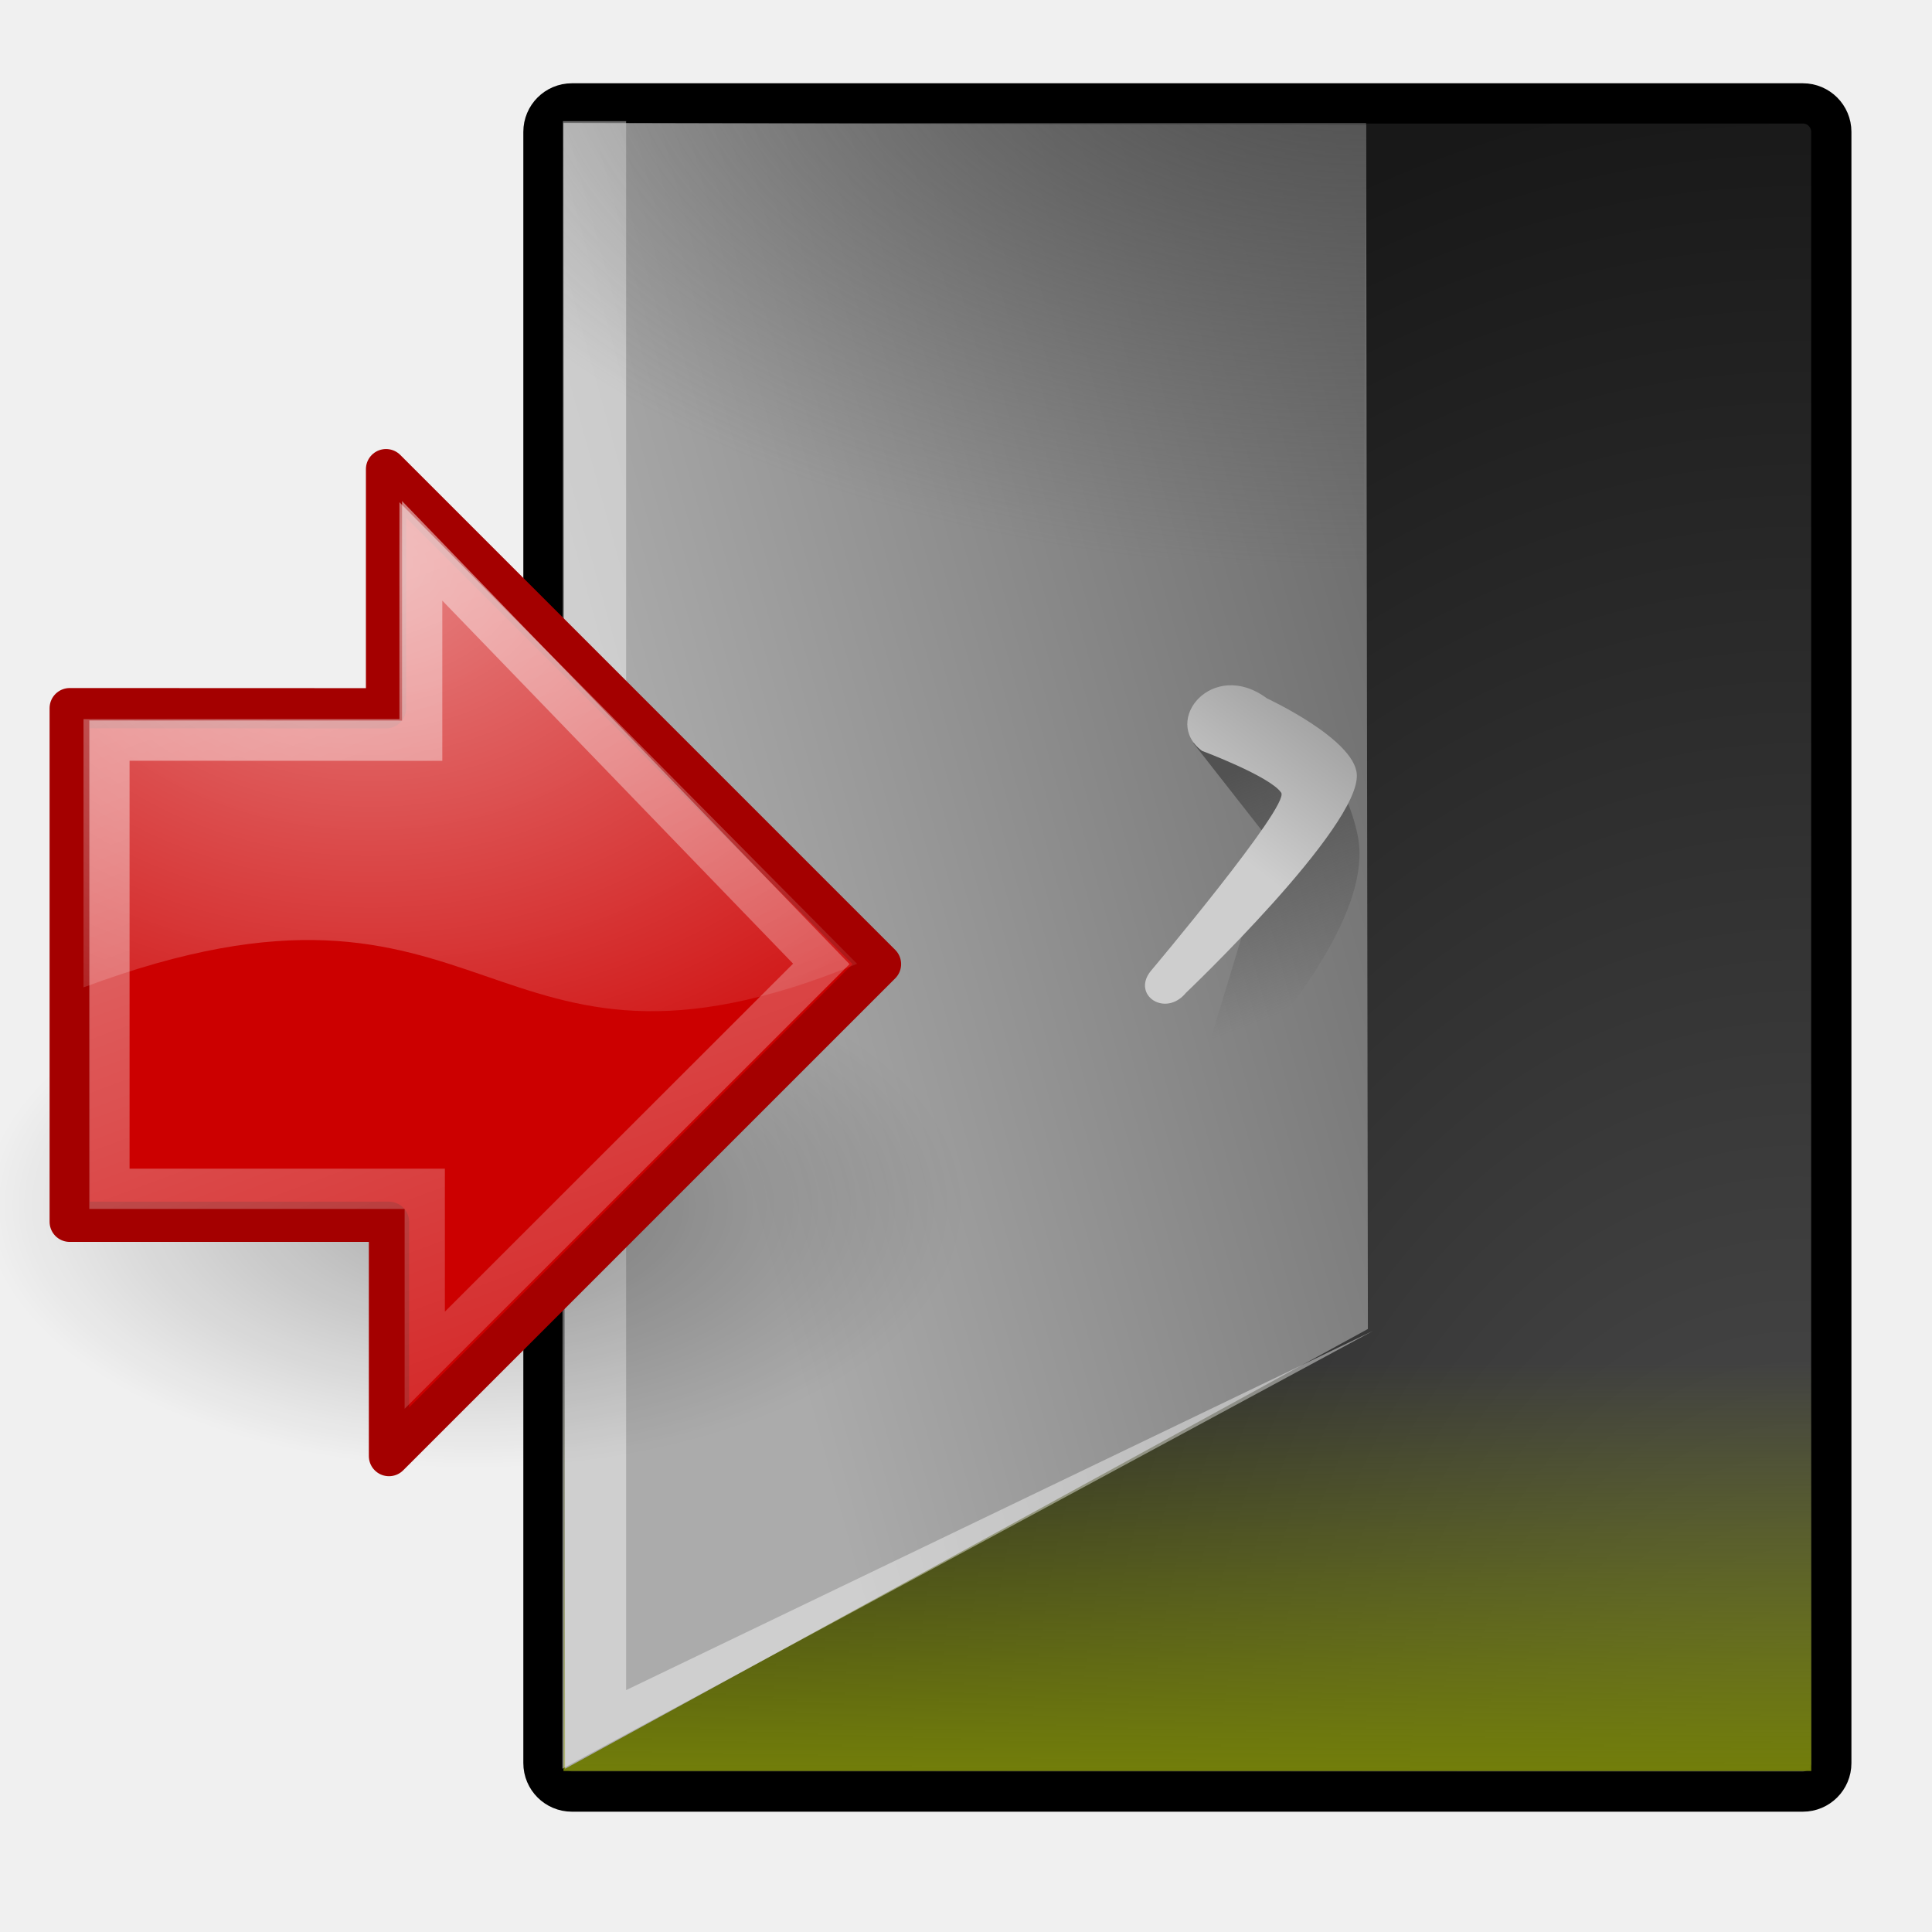
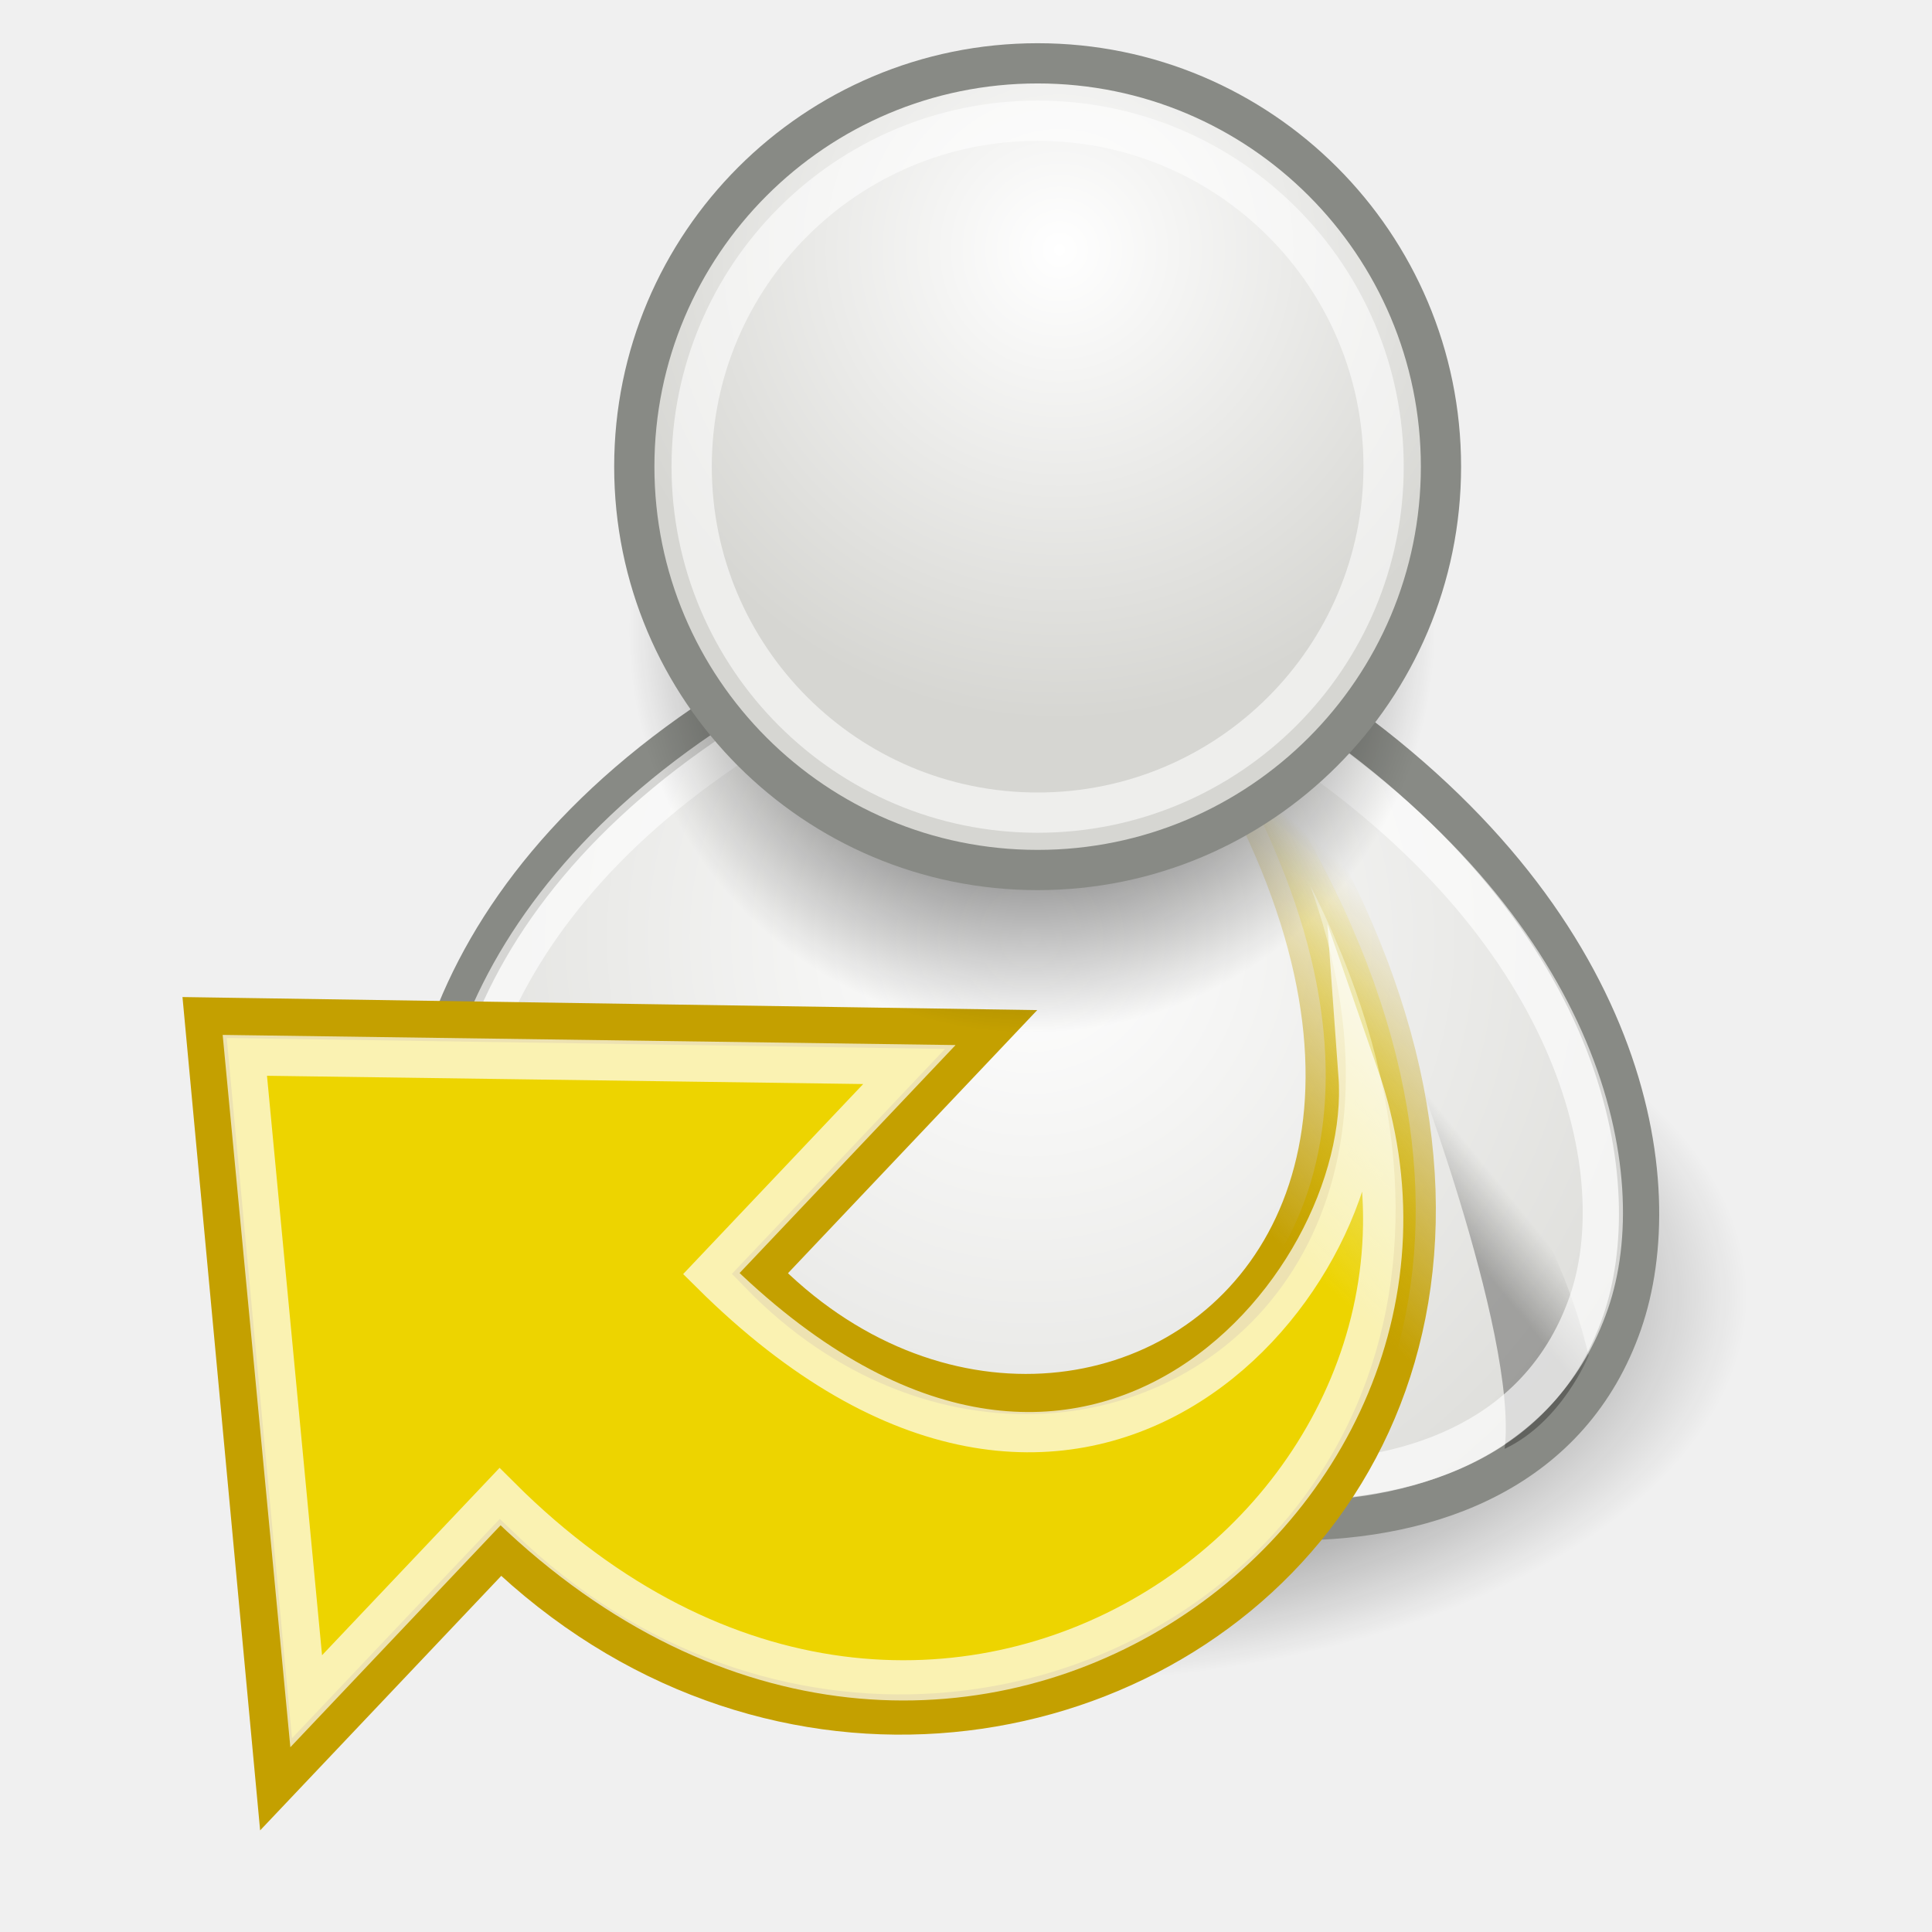
- <svg xmlns="http://www.w3.org/2000/svg" xmlns:xlink="http://www.w3.org/1999/xlink" width="48px" height="48px" id="svg11300">
+ <svg xmlns="http://www.w3.org/2000/svg" xmlns:xlink="http://www.w3.org/1999/xlink" width="48px" height="48px" id="svg2108">
  <defs id="defs3">
-     <linearGradient id="linearGradient9896">
-       <stop id="stop9898" offset="0" style="stop-color:#cecece;stop-opacity:1;" />
-       <stop id="stop9900" offset="1" style="stop-color:#9e9e9e;stop-opacity:1;" />
+     <linearGradient id="linearGradient2326">
+       <stop style="stop-color:#ffffff;stop-opacity:1;" offset="0" id="stop2328" />
+       <stop style="stop-color:#ffffff;stop-opacity:0;" offset="1" id="stop2330" />
    </linearGradient>
-     <linearGradient id="linearGradient9888">
-       <stop id="stop9890" offset="0" style="stop-color:#ffffff;stop-opacity:1;" />
-       <stop id="stop9892" offset="1" style="stop-color:#ffffff;stop-opacity:0;" />
+     <radialGradient xlink:href="#linearGradient2326" id="radialGradient2332" cx="15.094" cy="13.283" fx="15.094" fy="13.283" r="10.165" gradientTransform="matrix(2.496031,3.554182e-16,-3.27603e-16,2.300689,-72.23708,-19.27868)" gradientUnits="userSpaceOnUse" />
+     <linearGradient id="linearGradient2187">
+       <stop id="stop2189" offset="0" style="stop-color:#ffffff;stop-opacity:1;" />
+       <stop id="stop2191" offset="1" style="stop-color:#ffffff;stop-opacity:0;" />
    </linearGradient>
-     <linearGradient id="linearGradient9880">
-       <stop id="stop9882" offset="0" style="stop-color:#525252;stop-opacity:1;" />
-       <stop id="stop9884" offset="1" style="stop-color:#525252;stop-opacity:0;" />
+     <linearGradient xlink:href="#linearGradient2187" id="linearGradient1764" gradientUnits="userSpaceOnUse" gradientTransform="matrix(4.364552e-17,-1.171926,-1.171926,-4.364552e-17,-0.938664,52.64879)" x1="17.061" y1="11.395" x2="12.624" y2="12.584" />
+     <linearGradient id="linearGradient2316">
+       <stop style="stop-color:#c4a000;stop-opacity:1;" offset="0" id="stop2318" />
+       <stop style="stop-color:#c4a000;stop-opacity:0;" offset="1" id="stop2320" />
    </linearGradient>
-     <linearGradient id="linearGradient9868">
-       <stop style="stop-color:#4e4e4e;stop-opacity:1;" offset="0" id="stop9870" />
-       <stop style="stop-color:#616161;stop-opacity:0;" offset="1" id="stop9872" />
+     <linearGradient xlink:href="#linearGradient2316" id="linearGradient2322" x1="26.5" y1="34.25" x2="26.25" y2="43.572" gradientUnits="userSpaceOnUse" gradientTransform="translate(-47.11306,-1.452324)" />
+     <linearGradient id="linearGradient2308">
+       <stop style="stop-color:#edd400;stop-opacity:1;" offset="0" id="stop2310" />
+       <stop style="stop-color:#edd400;stop-opacity:0;" offset="1" id="stop2312" />
    </linearGradient>
-     <linearGradient id="linearGradient9854">
-       <stop id="stop9856" offset="0" style="stop-color:#4e4e4e;stop-opacity:1;" />
-       <stop id="stop9858" offset="1" style="stop-color:#ababab;stop-opacity:1;" />
+     <linearGradient xlink:href="#linearGradient2308" id="linearGradient2314" x1="26.5" y1="34.25" x2="26.25" y2="43.572" gradientUnits="userSpaceOnUse" gradientTransform="translate(-47.11306,-1.452324)" />
+     <linearGradient xlink:href="#linearGradient2102" id="linearGradient2120" gradientUnits="userSpaceOnUse" gradientTransform="matrix(1,0,0,1.159815,18.5,-2.815047)" x1="14" y1="21.062" x2="14.5" y2="33.431" />
+     <linearGradient xlink:href="#linearGradient2102" id="linearGradient2116" gradientUnits="userSpaceOnUse" gradientTransform="matrix(1,0,0,1.171895,2.5,-3.141166)" x1="14" y1="21.062" x2="13.5" y2="33.427" />
+     <linearGradient id="linearGradient2102">
+       <stop style="stop-color:#000000;stop-opacity:1;" offset="0" id="stop2104" />
+       <stop style="stop-color:#000000;stop-opacity:0;" offset="1" id="stop2106" />
    </linearGradient>
-     <linearGradient id="linearGradient9842">
-       <stop id="stop9844" offset="0" style="stop-color:#727e0a;stop-opacity:1;" />
-       <stop id="stop9846" offset="1" style="stop-color:#727e0a;stop-opacity:0;" />
+     <linearGradient xlink:href="#linearGradient2102" id="linearGradient2112" gradientUnits="userSpaceOnUse" x1="14" y1="21.062" x2="14" y2="34.306" gradientTransform="matrix(1,0,0,1.404523,10.5,-7.966331)" />
+     <linearGradient id="linearGradient3068">
+       <stop style="stop-color:#cccccc;stop-opacity:1;" offset="0" id="stop3070" />
+       <stop id="stop3076" offset="0.346" style="stop-color:#ffffff;stop-opacity:1;" />
+       <stop style="stop-color:#ffffff;stop-opacity:1;" offset="0.725" id="stop3078" />
+       <stop style="stop-color:#cecece;stop-opacity:1;" offset="1" id="stop3072" />
    </linearGradient>
-     <linearGradient id="linearGradient9830">
-       <stop id="stop9832" offset="0" style="stop-color:#505050;stop-opacity:1;" />
-       <stop id="stop9834" offset="1" style="stop-color:#181818;stop-opacity:1;" />
+     <linearGradient xlink:href="#linearGradient3068" id="linearGradient2132" x1="9.789" y1="29.629" x2="38.391" y2="29.629" gradientUnits="userSpaceOnUse" gradientTransform="matrix(1.048897,0,0,1,-1.267931,1.836639e-16)" />
+     <linearGradient id="linearGradient4562">
+       <stop style="stop-color:#ffffff;stop-opacity:1;" offset="0" id="stop4564" />
+       <stop style="stop-color:#d6d6d2;stop-opacity:1;" offset="1" id="stop4566" />
    </linearGradient>
-     <linearGradient id="linearGradient8662">
-       <stop style="stop-color:#000000;stop-opacity:1;" offset="0" id="stop8664" />
-       <stop style="stop-color:#000000;stop-opacity:0;" offset="1" id="stop8666" />
+     <linearGradient id="linearGradient4356">
+       <stop style="stop-color:#000000;stop-opacity:1;" offset="0" id="stop4358" />
+       <stop style="stop-color:#000000;stop-opacity:0;" offset="1" id="stop4360" />
    </linearGradient>
-     <linearGradient id="linearGradient8650">
-       <stop style="stop-color:#ffffff;stop-opacity:1;" offset="0" id="stop8652" />
-       <stop style="stop-color:#ffffff;stop-opacity:0;" offset="1" id="stop8654" />
+     <linearGradient id="linearGradient4344">
+       <stop style="stop-color:#727e0a;stop-opacity:1;" offset="0" id="stop4346" />
+       <stop style="stop-color:#5b6508;stop-opacity:1;" offset="1" id="stop4348" />
    </linearGradient>
-     <radialGradient xlink:href="#linearGradient8650" id="radialGradient8656" cx="19.701" cy="2.897" fx="19.701" fy="2.897" r="17.171" gradientTransform="matrix(1.253442,-2.296195e-16,1.747460e-16,0.9539,-15.47908,11.27663)" gradientUnits="userSpaceOnUse" />
-     <radialGradient r="15.645" fy="36.421" fx="24.837" cy="36.421" cx="24.837" gradientTransform="matrix(1,0,0,0.536723,1.673575e-15,16.87306)" gradientUnits="userSpaceOnUse" id="radialGradient9826" xlink:href="#linearGradient8662" />
-     <radialGradient gradientUnits="userSpaceOnUse" gradientTransform="matrix(2.017991,4.461116e-16,-5.888254e-16,2.64016,-144.5498,-62.03367)" r="16.322" fy="40.545" fx="93.78" cy="40.545" cx="93.78" id="radialGradient9836" xlink:href="#linearGradient9830" />
-     <linearGradient gradientTransform="matrix(1.025512,0,0,0.648342,-0.865496,15.63026)" gradientUnits="userSpaceOnUse" y2="28.113" x2="30.936" y1="43.757" x1="30.936" id="linearGradient9848" xlink:href="#linearGradient9842" />
-     <linearGradient gradientUnits="userSpaceOnUse" y2="27.759" x2="18.031" y1="19.804" x1="46.846" id="linearGradient9864" xlink:href="#linearGradient9854" />
-     <radialGradient gradientUnits="userSpaceOnUse" gradientTransform="matrix(2.565823,5.084556e-18,-2.416266e-14,1.403262,-37.78323,-9.483303)" r="9.723" fy="7.14" fx="27.884" cy="7.14" cx="27.884" id="radialGradient9876" xlink:href="#linearGradient9868" />
-     <linearGradient gradientTransform="translate(-1.11612,0)" gradientUnits="userSpaceOnUse" y2="24.765" x2="34.007" y1="19.108" x1="31.853" id="linearGradient9886" xlink:href="#linearGradient9880" />
-     <linearGradient gradientUnits="userSpaceOnUse" y2="43.45" x2="19.756" y1="13.663" x1="8.76" id="linearGradient9894" xlink:href="#linearGradient9888" />
-     <linearGradient gradientUnits="userSpaceOnUse" y2="18.064" x2="33.711" y1="21.511" x1="31.079" id="linearGradient9902" xlink:href="#linearGradient9896" />
+     <linearGradient id="linearGradient4338">
+       <stop id="stop4340" offset="0" style="stop-color:#e9b15e;stop-opacity:1;" />
+       <stop id="stop4342" offset="1" style="stop-color:#966416;stop-opacity:1;" />
+     </linearGradient>
+     <linearGradient id="linearGradient4163">
+       <stop style="stop-color:#3b74bc;stop-opacity:1;" offset="0" id="stop4165" />
+       <stop style="stop-color:#2d5990;stop-opacity:1;" offset="1" id="stop4167" />
+     </linearGradient>
+     <linearGradient id="linearGradient3824">
+       <stop style="stop-color:#ffffff;stop-opacity:1;" offset="0" id="stop3826" />
+       <stop style="stop-color:#c9c9c9;stop-opacity:1;" offset="1" id="stop3828" />
+     </linearGradient>
+     <linearGradient id="linearGradient3816">
+       <stop style="stop-color:#000000;stop-opacity:1;" offset="0" id="stop3818" />
+       <stop style="stop-color:#000000;stop-opacity:0;" offset="1" id="stop3820" />
+     </linearGradient>
+     <linearGradient id="linearGradient3800">
+       <stop style="stop-color:#f4d9b1;stop-opacity:1;" offset="0" id="stop3802" />
+       <stop style="stop-color:#df9725;stop-opacity:1;" offset="1" id="stop3804" />
+     </linearGradient>
+     <radialGradient xlink:href="#linearGradient3800" id="radialGradient3806" cx="29.345" cy="17.064" fx="29.345" fy="17.064" r="9.162" gradientUnits="userSpaceOnUse" />
+     <radialGradient xlink:href="#linearGradient3816" id="radialGradient3822" cx="31.113" cy="19.009" fx="31.113" fy="19.009" r="8.662" gradientUnits="userSpaceOnUse" />
+     <linearGradient xlink:href="#linearGradient3824" id="linearGradient3830" x1="30.936" y1="29.553" x2="30.936" y2="35.803" gradientUnits="userSpaceOnUse" gradientTransform="matrix(1.33835,0,0,1.33835,-16.85969,-12.20659)" />
+     <linearGradient xlink:href="#linearGradient3824" id="linearGradient4175" gradientUnits="userSpaceOnUse" x1="30.936" y1="29.553" x2="30.936" y2="35.803" gradientTransform="translate(0.707108,0)" />
+     <radialGradient xlink:href="#linearGradient3816" id="radialGradient4179" gradientUnits="userSpaceOnUse" cx="31.113" cy="19.009" fx="31.113" fy="19.009" r="8.662" />
+     <linearGradient xlink:href="#linearGradient3824" id="linearGradient4326" gradientUnits="userSpaceOnUse" gradientTransform="translate(-12.41789,-7)" x1="30.936" y1="29.553" x2="30.936" y2="35.803" />
+     <radialGradient xlink:href="#linearGradient4338" id="radialGradient4328" gradientUnits="userSpaceOnUse" gradientTransform="matrix(0.787998,3.877637e-16,-3.877637e-16,0.787998,6.221198,3.617627)" cx="29.345" cy="17.064" fx="29.345" fy="17.064" r="9.162" />
+     <radialGradient xlink:href="#linearGradient3816" id="radialGradient4330" gradientUnits="userSpaceOnUse" cx="31.113" cy="19.009" fx="31.113" fy="19.009" r="8.662" />
+     <linearGradient xlink:href="#linearGradient3824" id="linearGradient4332" gradientUnits="userSpaceOnUse" x1="30.936" y1="29.553" x2="30.936" y2="35.803" gradientTransform="translate(-13.125,-7)" />
+     <radialGradient xlink:href="#linearGradient3816" id="radialGradient4336" gradientUnits="userSpaceOnUse" cx="31.113" cy="19.009" fx="31.113" fy="19.009" r="8.662" />
+     <radialGradient xlink:href="#linearGradient4344" id="radialGradient4350" cx="16.215" cy="19.836" fx="16.215" fy="19.836" r="13.565" gradientTransform="matrix(1,0,0,0.681917,0,8.233773)" gradientUnits="userSpaceOnUse" />
+     <linearGradient xlink:href="#linearGradient4356" id="linearGradient4362" x1="20.662" y1="35.818" x2="22.627" y2="36.218" gradientUnits="userSpaceOnUse" gradientTransform="matrix(1.137637,0.210073,-0.210073,1.137637,-3.646695,-13.73965)" />
+     <linearGradient xlink:href="#linearGradient4356" id="linearGradient4366" gradientUnits="userSpaceOnUse" x1="22.687" y1="36.39" x2="21.408" y2="35.74" gradientTransform="matrix(-1.131054,0.243029,0.243029,1.131054,53.98638,-14.74627)" />
+     <linearGradient xlink:href="#linearGradient4356" id="linearGradient4372" gradientUnits="userSpaceOnUse" gradientTransform="matrix(0.983375,0.181588,-0.181588,0.983375,-7.07212,-9.82492)" x1="20.662" y1="35.818" x2="22.627" y2="36.218" />
+     <linearGradient xlink:href="#linearGradient4356" id="linearGradient4374" gradientUnits="userSpaceOnUse" gradientTransform="matrix(-0.977685,0.210075,0.210075,0.977685,41.80576,-11.11866)" x1="22.687" y1="36.39" x2="21.408" y2="35.74" />
+     <linearGradient xlink:href="#linearGradient4356" id="linearGradient1366" gradientUnits="userSpaceOnUse" gradientTransform="matrix(-1.308485,0.281154,0.281154,1.308485,39.09106,-26.21225)" x1="22.687" y1="36.39" x2="21.408" y2="35.74" />
+     <linearGradient xlink:href="#linearGradient4356" id="linearGradient1369" gradientUnits="userSpaceOnUse" gradientTransform="matrix(0.983375,0.181588,-0.181588,0.983375,-7.07212,-9.82492)" x1="20.662" y1="35.818" x2="22.627" y2="36.218" />
+     <linearGradient xlink:href="#linearGradient3824" id="linearGradient1372" gradientUnits="userSpaceOnUse" gradientTransform="matrix(1.33835,0,0,1.33835,-33.47918,-20.70004)" x1="30.936" y1="29.553" x2="30.936" y2="35.803" />
+     <radialGradient xlink:href="#linearGradient4344" id="radialGradient1381" gradientUnits="userSpaceOnUse" gradientTransform="matrix(1,0,0,0.681917,0,8.233773)" cx="16.215" cy="19.836" fx="16.215" fy="19.836" r="13.565" />
+     <radialGradient xlink:href="#linearGradient4562" id="radialGradient4568" cx="24.754" cy="26.814" fx="24.754" fy="26.814" r="17.986" gradientTransform="matrix(1.170844,3.848202e-16,-2.887538e-8,1.181112,-3.374699,-8.378124)" gradientUnits="userSpaceOnUse" />
+     <radialGradient xlink:href="#linearGradient4562" id="radialGradient3816" gradientUnits="userSpaceOnUse" gradientTransform="matrix(0.558489,1.477485e-16,-1.377346e-8,0.563387,14.87134,4.364123)" cx="29.922" cy="17.728" fx="29.922" fy="17.728" r="17.986" />
  </defs>
-   <g id="layer1">
-     <rect ry="0.707" rx="0.707" y="2.569" x="13.502" height="41.942" width="31.996" id="rect9828" style="opacity:1;color:#000000;fill:url(#radialGradient9836);fill-opacity:1;fill-rule:evenodd;stroke:#000000;stroke-width:1;stroke-linecap:butt;stroke-linejoin:miter;marker:none;marker-start:none;marker-mid:none;marker-end:none;stroke-miterlimit:10;stroke-dasharray:none;stroke-dashoffset:0;stroke-opacity:1;visibility:visible;display:inline;overflow:visible" />
-     <rect y="31.737" x="14" height="12.263" width="31" id="rect9840" style="opacity:1;color:#000000;fill:url(#linearGradient9848);fill-opacity:1;fill-rule:evenodd;stroke:none;stroke-width:1;stroke-linecap:butt;stroke-linejoin:miter;marker:none;marker-start:none;marker-mid:none;marker-end:none;stroke-miterlimit:10;stroke-dasharray:none;stroke-dashoffset:0;stroke-opacity:1;visibility:visible;display:inline;overflow:visible" />
-     <path id="path9852" d="M 14.038,43.945 L 13.999,3.055 L 33.941,3.099 L 33.985,33.018 L 14.038,43.945 z " style="overflow:visible;display:inline;visibility:visible;stroke-opacity:1;stroke-dashoffset:0;stroke-dasharray:none;stroke-miterlimit:10;marker-end:none;marker-mid:none;marker-start:none;marker:none;stroke-linejoin:miter;stroke-linecap:butt;stroke-width:1;stroke:none;fill-rule:evenodd;fill-opacity:1.0;fill:url(#linearGradient9864);color:#000000;opacity:1" />
-     <path style="opacity:0.422;color:#000000;fill:#ffffff;fill-opacity:1;fill-rule:nonzero;stroke:none;stroke-width:3;stroke-linecap:round;stroke-linejoin:round;marker:none;marker-start:none;marker-mid:none;marker-end:none;stroke-miterlimit:4;stroke-dasharray:none;stroke-dashoffset:0;stroke-opacity:1;visibility:visible;display:block;overflow:visible" d="M 13.97,43.945 L 34.118,33.062 L 15.556,41.99 L 15.556,3.01 L 13.986,3.01 L 13.97,43.945 z " id="path1360" />
-     <path style="opacity:0.299;color:#000000;fill:url(#radialGradient9826);fill-opacity:1;fill-rule:evenodd;stroke:none;stroke-width:1;stroke-linecap:butt;stroke-linejoin:miter;marker:none;marker-start:none;marker-mid:none;marker-end:none;stroke-miterlimit:10;stroke-dasharray:none;stroke-dashoffset:0;stroke-opacity:1;visibility:visible;display:inline;overflow:visible" id="path8660" d="M 40.482 36.421 A 15.645 8.397 0 1 1  9.192,36.421 A 15.645 8.397 0 1 1  40.482 36.421 z" transform="matrix(0.77849,0,0,0.77849,-7.579815,1.598139)" />
-     <path style="opacity:1;color:#000000;fill:#cc0000;fill-opacity:1;fill-rule:evenodd;stroke:#a40000;stroke-width:1;stroke-linecap:round;stroke-linejoin:round;marker:none;marker-start:none;marker-mid:none;marker-end:none;stroke-miterlimit:10;stroke-dasharray:none;stroke-dashoffset:0;stroke-opacity:1;visibility:visible;display:inline;overflow:visible" d="M 1.732,17.594 L 1.732,30.355 L 9.664,30.355 L 9.664,36.176 L 21.888,23.953 L 9.591,11.656 L 9.591,17.597 L 1.732,17.594 z " id="path8643" />
-     <path style="opacity:0.508;color:#000000;fill:url(#radialGradient8656);fill-opacity:1;fill-rule:evenodd;stroke:none;stroke-width:1;stroke-linecap:round;stroke-linejoin:round;marker:none;marker-start:none;marker-mid:none;marker-end:none;stroke-miterlimit:10;stroke-dasharray:none;stroke-dashoffset:0;stroke-opacity:1;visibility:visible;display:inline;overflow:visible" d="M 9.924,12.478 L 9.924,17.866 L 2.075,17.866 L 2.075,24.531 C 12.333,20.704 11.955,27.774 21.294,23.946 L 9.924,12.478 z " id="path8645" />
-     <path id="path8658" d="M 2.719,18.4 L 2.719,29.536 L 10.553,29.536 L 10.553,33.794 L 20.405,23.948 L 10.489,13.685 L 10.489,18.403 L 2.719,18.4 z " style="overflow:visible;display:inline;visibility:visible;stroke-opacity:1;stroke-dashoffset:0;stroke-dasharray:none;stroke-miterlimit:10;marker-end:none;marker-mid:none;marker-start:none;marker:none;stroke-linejoin:miter;stroke-linecap:butt;stroke-width:1;stroke:url(#linearGradient9894);fill-rule:evenodd;fill-opacity:1;fill:none;color:#000000;opacity:0.481" />
-     <path style="opacity:1;color:#000000;fill:url(#radialGradient9876);fill-opacity:1;fill-rule:evenodd;stroke:none;stroke-width:1;stroke-linecap:butt;stroke-linejoin:miter;marker:none;marker-start:none;marker-mid:none;marker-end:none;stroke-miterlimit:10;stroke-dasharray:none;stroke-dashoffset:0;stroke-opacity:1;visibility:visible;display:inline;overflow:visible" d="M 14.045,43.757 L 14,3.055 L 33.941,3.055 L 33.762,33.681 L 14.045,43.757 z " id="path9866" />
-     <path id="path9878" d="M 29.643,18.456 L 31.565,20.909 L 30.107,25.726 C 30.107,25.726 30.372,27.229 31.146,26.212 C 31.919,25.196 34.118,22.63 33.731,20.754 C 33.444,19.362 32.648,18.699 32.648,18.699 L 29.643,18.456 z " style="opacity:1;color:#000000;fill:url(#linearGradient9886);fill-opacity:1;fill-rule:evenodd;stroke:none;stroke-width:1;stroke-linecap:butt;stroke-linejoin:miter;marker:none;marker-start:none;marker-mid:none;marker-end:none;stroke-miterlimit:10;stroke-dasharray:none;stroke-dashoffset:0;stroke-opacity:1;visibility:visible;display:inline;overflow:visible" />
-     <path id="path9862" d="M 31.477,17.351 C 31.477,17.351 33.64,18.353 33.709,19.23 C 33.811,20.531 29.466,24.665 29.466,24.665 C 28.958,25.284 28.118,24.732 28.582,24.135 C 28.582,24.135 32.049,20.017 31.831,19.694 C 31.557,19.288 29.864,18.655 29.864,18.655 C 28.848,17.904 30.132,16.35 31.477,17.351 z " style="overflow:visible;display:inline;visibility:visible;stroke-opacity:1;stroke-dashoffset:0;stroke-dasharray:none;stroke-miterlimit:10;marker-end:none;marker-mid:none;marker-start:none;marker:none;stroke-linejoin:miter;stroke-linecap:butt;stroke-width:1;stroke:none;fill-rule:evenodd;fill-opacity:1.0;fill:url(#linearGradient9902);color:#000000;opacity:1" />
+   <g id="layer1" style="display:inline">
+     <path style="opacity:1;color:#000000;fill:url(#linearGradient1372);fill-opacity:1;fill-rule:evenodd;stroke:none;stroke-width:1px;stroke-linecap:round;stroke-linejoin:round;marker:none;marker-start:none;marker-mid:none;marker-end:none;stroke-miterlimit:4;stroke-dasharray:none;stroke-dashoffset:0;stroke-opacity:1;visibility:visible;display:inline;overflow:visible" d="M 13.365,24.85 L 19.044,24.85 L 15.731,21.775 L 15.022,22.721 L 14.312,22.011 L 13.365,24.85 z " id="path4173" />
+     <path id="path4370" d="M 19.883,32.491 C 21.531,31.713 22.298,29.811 22.298,29.811 C 21.014,24.4 16.976,20.653 16.976,20.653 C 16.976,20.653 20.275,29.141 19.883,32.491 z " style="opacity:0.228;color:#000000;fill:url(#linearGradient1366);fill-opacity:1;fill-rule:evenodd;stroke:none;stroke-width:1px;stroke-linecap:round;stroke-linejoin:round;marker:none;marker-start:none;marker-mid:none;marker-end:none;stroke-miterlimit:4;stroke-dasharray:none;stroke-dashoffset:0;stroke-opacity:1;visibility:visible;display:inline;overflow:visible" />
+   </g>
+   <g id="layer2" style="display:inline">
+     <path transform="matrix(2.054034,0,0,1.10965,-38.27184,11.10342)" style="opacity:1;color:#000000;fill:url(#radialGradient4179);fill-opacity:1;fill-rule:evenodd;stroke:none;stroke-width:1px;stroke-linecap:round;stroke-linejoin:round;marker:none;marker-start:none;marker-mid:none;marker-end:none;stroke-miterlimit:4;stroke-dasharray:none;stroke-dashoffset:0;stroke-opacity:1;visibility:visible;display:inline;overflow:visible" id="path4306" d="M 39.775 19.009 A 8.662 8.662 0 1 1  22.451,19.009 A 8.662 8.662 0 1 1  39.775 19.009 z" />
+     <path style="opacity:1;color:#000000;fill:url(#radialGradient4568);fill-opacity:1;fill-rule:evenodd;stroke:#888a85;stroke-width:1px;stroke-linecap:round;stroke-linejoin:round;marker:none;marker-start:none;marker-mid:none;marker-end:none;stroke-miterlimit:4;stroke-dasharray:none;stroke-dashoffset:0;stroke-opacity:1;visibility:visible;display:inline;overflow:visible" d="M 19.849,37.771 L 32.119,37.771 C 35.596,37.771 39.038,36.496 40.299,32.863 C 41.497,29.412 40.504,22.842 32.733,17.525 L 18.213,17.525 C 10.441,22.433 9.47,29.145 11.259,33.067 C 13.082,37.063 16.167,37.771 19.849,37.771 z " id="path4308" />
+     <path id="path4364" d="M 37.383,35.996 C 38.807,35.324 39.47,33.68 39.47,33.68 C 38.361,29.003 34.87,25.764 34.87,25.764 C 34.87,25.764 37.722,33.101 37.383,35.996 z " style="opacity:0.291;color:#000000;fill:url(#linearGradient4366);fill-opacity:1;fill-rule:evenodd;stroke:none;stroke-width:1px;stroke-linecap:round;stroke-linejoin:round;marker:none;marker-start:none;marker-mid:none;marker-end:none;stroke-miterlimit:4;stroke-dasharray:none;stroke-dashoffset:0;stroke-opacity:1;visibility:visible;display:inline;overflow:visible" />
+     <path style="opacity:0.549;color:#000000;fill:url(#linearGradient4362);fill-opacity:1;fill-rule:evenodd;stroke:none;stroke-width:1px;stroke-linecap:round;stroke-linejoin:round;marker:none;marker-start:none;marker-mid:none;marker-end:none;stroke-miterlimit:4;stroke-dasharray:none;stroke-dashoffset:0;stroke-opacity:1;visibility:visible;display:inline;overflow:visible" d="M 14.424,36.499 C 12.98,35.869 12.334,34.35 12.334,34.35 C 13.308,29.642 16.638,26.198 16.638,26.198 C 16.638,26.198 14.001,33.615 14.424,36.499 z " id="path4354" />
+     <path id="path4314" d="M 19.603,36.821 L 32.086,36.795 C 35.226,36.795 38.335,35.643 39.474,32.362 C 40.557,29.245 39.362,23.31 32.342,18.508 L 18.633,18.219 C 11.613,22.652 10.255,28.715 11.897,32.546 C 13.539,36.378 15.936,36.795 19.603,36.821 z " style="opacity:0.643;color:#000000;fill:none;fill-opacity:1;fill-rule:evenodd;stroke:#ffffff;stroke-width:1px;stroke-linecap:round;stroke-linejoin:round;marker:none;marker-start:none;marker-mid:none;marker-end:none;stroke-miterlimit:4;stroke-dasharray:none;stroke-dashoffset:0;stroke-opacity:1;visibility:visible;display:inline;overflow:visible" />
+     <g id="g2558" transform="matrix(0.627513,0.594487,0.594487,-0.627513,-9.09268,32.93626)">
+       <path id="path1432" d="M 9.582,45.034 C 49.608,46.356 43.282,12.294 22.462,12.498 L 22.462,3.122 L 5.814,17.709 L 22.462,33.006 C 22.462,33.006 22.462,23.338 22.462,23.338 C 36.526,22.752 40.64,44.771 9.582,45.034 z " style="opacity:1;color:#000000;fill:url(#linearGradient2314);fill-opacity:1;fill-rule:nonzero;stroke:url(#linearGradient2322);stroke-width:1.157;stroke-linecap:butt;stroke-linejoin:miter;marker:none;marker-start:none;marker-mid:none;marker-end:none;stroke-miterlimit:4;stroke-dasharray:none;stroke-dashoffset:0;stroke-opacity:1;visibility:visible;display:block;overflow:visible" />
+       <path style="opacity:0.699;color:#000000;fill:none;fill-opacity:1;fill-rule:nonzero;stroke:url(#linearGradient1764);stroke-width:1.157;stroke-linecap:butt;stroke-linejoin:miter;marker:none;marker-start:none;marker-mid:none;marker-end:none;stroke-miterlimit:10;stroke-dasharray:none;stroke-dashoffset:0;stroke-opacity:1;visibility:visible;display:block;overflow:visible" d="M 31.032,39.316 C 42.755,33.236 39.22,13.087 21.449,13.55 L 21.449,5.451 C 21.449,5.451 7.401,17.715 7.401,17.715 L 21.449,30.659 C 21.449,30.659 21.449,22.381 21.449,22.381 C 36.289,22.033 35.609,35.139 31.032,39.316 z " id="path2177" />
+       <path id="path2324" d="M 6.629,17.683 L 12.286,23.074 C 18.562,22.898 15.733,16.711 26.958,13.617 L 22.009,12.998 L 21.92,4.336 L 6.629,17.683 z " style="opacity:0.511;color:#000000;fill:url(#radialGradient2332);fill-opacity:1;fill-rule:evenodd;stroke:none;stroke-width:1;stroke-linecap:butt;stroke-linejoin:miter;marker:none;marker-start:none;marker-mid:none;marker-end:none;stroke-miterlimit:4;stroke-dasharray:none;stroke-dashoffset:0;stroke-opacity:1;visibility:visible;display:inline;overflow:visible" />
+     </g>
+     <path d="M 39.775 19.009 A 8.662 8.662 0 1 1  22.451,19.009 A 8.662 8.662 0 1 1  39.775 19.009 z" id="path4318" style="opacity:1;color:#000000;fill:url(#radialGradient3822);fill-opacity:1;fill-rule:evenodd;stroke:none;stroke-width:1px;stroke-linecap:round;stroke-linejoin:round;marker:none;marker-start:none;marker-mid:none;marker-end:none;stroke-miterlimit:4;stroke-dasharray:none;stroke-dashoffset:0;stroke-opacity:1;visibility:visible;display:inline;overflow:visible" transform="matrix(1.15687,0,0,1.15687,-10.35863,-6.347645)" />
+     <path style="opacity:1;color:#000000;fill:url(#radialGradient3816);fill-opacity:1;fill-rule:evenodd;stroke:#888a85;stroke-width:0.864px;stroke-linecap:round;stroke-linejoin:round;marker:none;marker-start:none;marker-mid:none;marker-end:none;stroke-miterlimit:4;stroke-dasharray:none;stroke-dashoffset:0;stroke-opacity:1;visibility:visible;display:inline;overflow:visible" id="path4320" d="M 39.775 19.009 A 8.662 8.662 0 1 1  22.451,19.009 A 8.662 8.662 0 1 1  39.775 19.009 z" transform="matrix(1.15687,0,0,1.15687,-10.21403,-10.39669)" />
+     <path d="M 39.775 19.009 A 8.662 8.662 0 1 1  22.451,19.009 A 8.662 8.662 0 1 1  39.775 19.009 z" id="path4322" style="opacity:0.579;color:#000000;fill:none;fill-opacity:1;fill-rule:evenodd;stroke:#ffffff;stroke-width:1.008px;stroke-linecap:round;stroke-linejoin:round;marker:none;marker-start:none;marker-mid:none;marker-end:none;stroke-miterlimit:4;stroke-dasharray:none;stroke-dashoffset:0;stroke-opacity:1;visibility:visible;display:inline;overflow:visible" transform="matrix(0.992317,0,0,0.992317,-5.094331,-7.268761)" />
  </g>
</svg>
